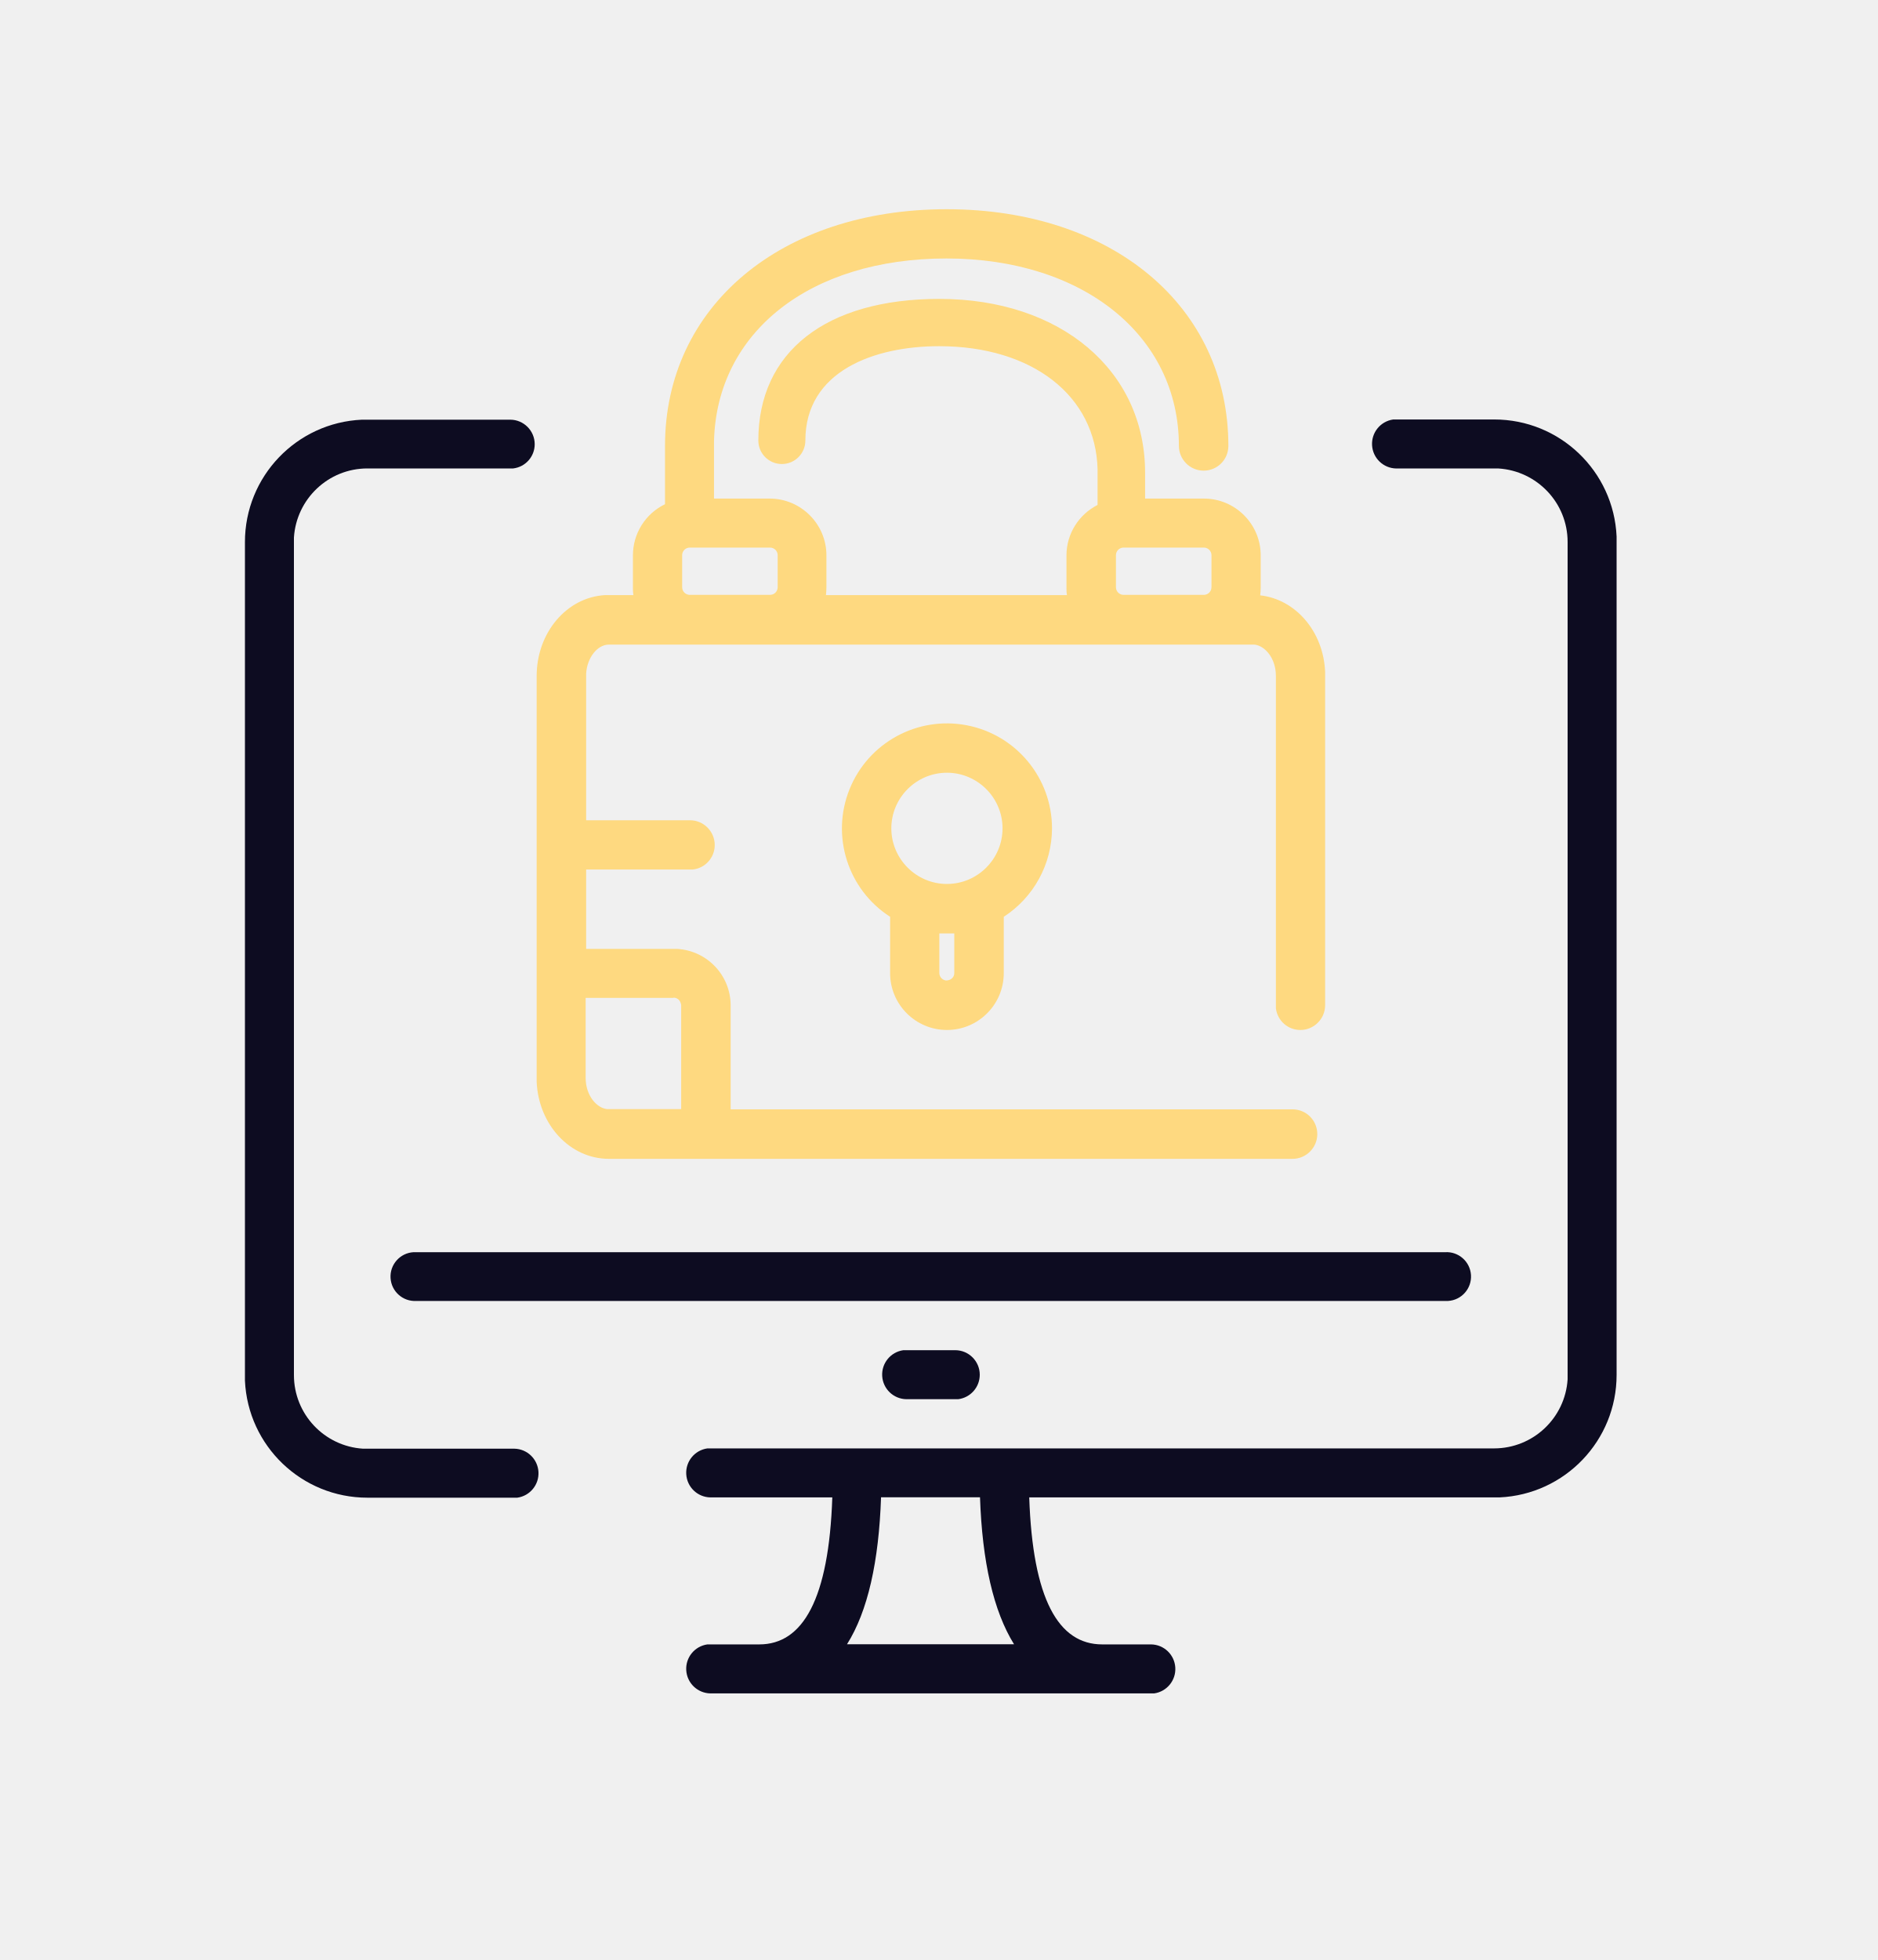
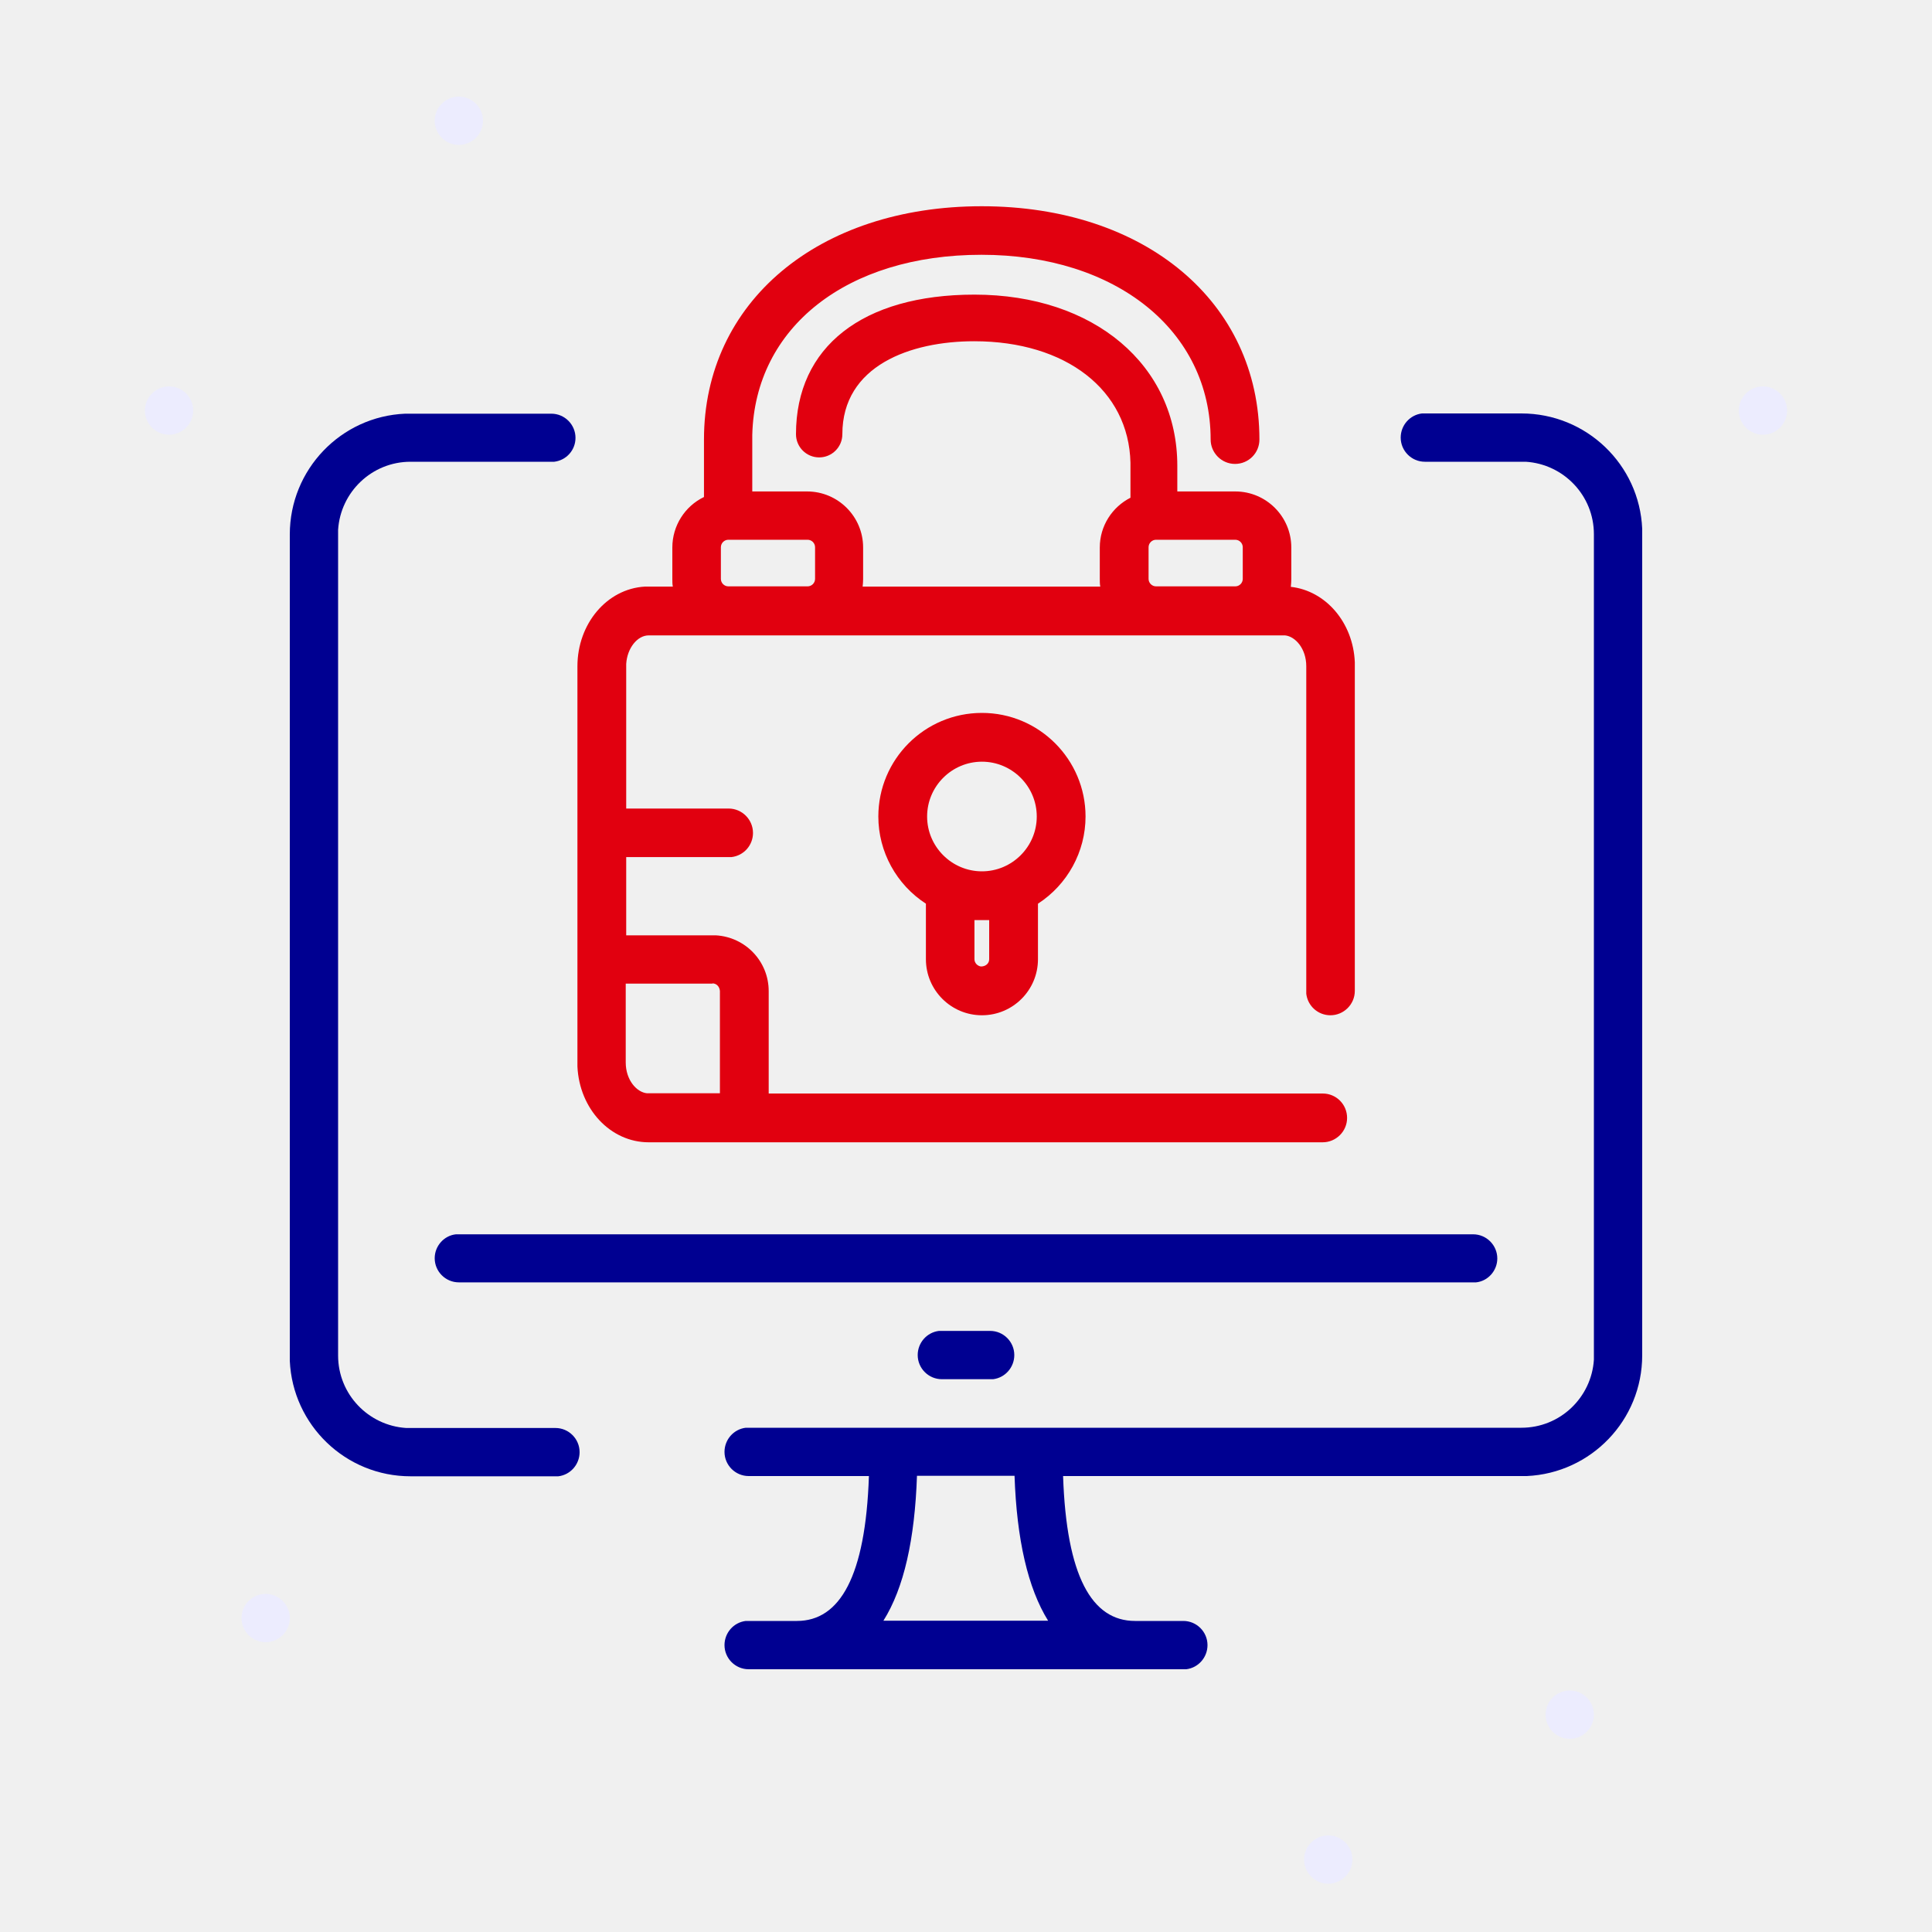
- <svg xmlns="http://www.w3.org/2000/svg" width="46" height="48" fill="none">
-   <g clip-path="url(#a)">
-     <path fill="#0D0C21" d="M13.098 10.878c0-.33-.27-.6-.6-.6h-3.63a3 3 0 0 0-2.868 3V33.81a3.003 3.003 0 0 0 3 2.868h3.672a.603.603 0 0 0-.072-1.2H8.892a1.806 1.806 0 0 1-1.692-1.8V13.164c.06-.942.84-1.692 1.8-1.692h3.57a.597.597 0 0 0 .528-.594" />
-     <path fill="#0D0C21" fill-rule="evenodd" d="M39.6 13.14a3 3 0 0 0-3-2.867h-2.472a.603.603 0 0 0 .072 1.2h2.508c.942.06 1.692.84 1.692 1.8V33.78a1.806 1.806 0 0 1-1.8 1.691H17.328a.603.603 0 0 0 .072 1.2h2.988c-.084 2.49-.72 3.6-1.788 3.6h-1.272a.603.603 0 0 0 .072 1.2h10.872a.603.603 0 0 0-.072-1.2H27c-1.074 0-1.704-1.11-1.788-3.6h11.52a3.003 3.003 0 0 0 2.868-3zM21.588 36.668h2.418c.054 1.578.33 2.79.834 3.6h-4.092c.51-.81.78-2.023.834-3.6z" clip-rule="evenodd" />
-     <path fill="#0D0C21" d="M35.4 30.666a.598.598 0 0 1 .072 1.194H10.2a.598.598 0 0 1-.072-1.194zm-11.4 3c0-.33-.27-.6-.6-.6h-1.272a.603.603 0 0 0 .072 1.2h1.272a.603.603 0 0 0 .528-.6" />
-     <path fill="#FED980" d="M23.196 25.224c.768 0 1.392-.624 1.392-1.392v-1.38a2.59 2.59 0 0 0 1.182-2.166 2.573 2.573 0 1 0-3.966 2.166v1.38c0 .768.624 1.392 1.392 1.392m.18-1.392c0 .102-.084.18-.204.18a.186.186 0 0 1-.162-.18v-.972h.366zm-.18-4.908c.75 0 1.362.612 1.362 1.362s-.612 1.362-1.362 1.362-1.362-.612-1.362-1.362.612-1.362 1.362-1.362" />
-     <path fill="#FED980" d="M31.254 24.69a.603.603 0 0 0 .6.534c.33 0 .606-.27.606-.606v-8.166c-.042-.99-.726-1.776-1.59-1.872.006-.066.012-.126.012-.192v-.786c0-.768-.624-1.392-1.392-1.392h-1.44v-.636c0-2.502-2.07-4.254-5.04-4.254-2.778 0-4.434 1.296-4.434 3.468a.576.576 0 0 0 1.152 0c0-1.704 1.692-2.31 3.276-2.31 2.28 0 3.84 1.212 3.882 3.018v.87c-.45.228-.762.696-.762 1.236v.786c0 .06 0 .126.012.186h-5.904q.01-.088.012-.186v-.786c0-.768-.624-1.392-1.392-1.392H17.49v-1.404c.066-2.676 2.352-4.476 5.694-4.476s5.694 1.884 5.694 4.59c0 .33.27.606.606.606s.606-.27.606-.606c0-3.414-2.838-5.796-6.9-5.796s-6.9 2.382-6.9 5.796v1.428a1.39 1.39 0 0 0-.786 1.254v.786c0 .06 0 .126.012.186h-.696c-.942.054-1.674.924-1.674 1.98v9.942c.048 1.056.822 1.884 1.77 1.884h16.746c.33 0 .606-.27.606-.606a.604.604 0 0 0-.606-.606H17.898v-2.544c0-.738-.576-1.344-1.314-1.386h-2.226v-1.944h2.616a.603.603 0 0 0 .534-.6c0-.33-.27-.606-.606-.606h-2.544v-3.594c.024-.39.276-.708.558-.708h15.81c.252.024.528.324.528.768v8.142zM16.5 24.432c.096 0 .174.072.186.186v2.544h-1.812c-.252-.024-.528-.324-.528-.768v-1.956H16.5zm2.55-10.05a.187.187 0 0 1-.186.186h-1.968a.187.187 0 0 1-.186-.186v-.786c0-.102.084-.186.186-.186h1.968c.102 0 .186.084.186.186zm10.626 0a.187.187 0 0 1-.186.186h-1.968a.187.187 0 0 1-.186-.186v-.786c0-.102.084-.186.186-.186h1.968c.102 0 .186.084.186.186z" />
-   </g>
-   <defs>
-     <clipPath id="a">
-       <path fill="#fff" d="M4.8 4.2h36v39.6h-36z" />
-     </clipPath>
-   </defs>
+ <svg xmlns="http://www.w3.org/2000/svg" width="80" height="80" viewBox="0 0 80 80" fill="none">
+   <path fill-rule="evenodd" clip-rule="evenodd" d="M73 18C72.449 18 72 17.551 72 17C72 16.449 72.449 16 73 16C73.551 16 74 16.449 74 17C74 17.551 73.551 18 73 18Z" fill="#ECECFE" />
+   <path fill-rule="evenodd" clip-rule="evenodd" d="M7 18C6.449 18 6 17.551 6 17C6 16.449 6.449 16 7 16C7.551 16 8 16.449 8 17C8 17.551 7.551 18 7 18Z" fill="#ECECFE" />
+   <path fill-rule="evenodd" clip-rule="evenodd" d="M11 68C10.449 68 10 67.551 10 67C10 66.449 10.449 66 11 66C11.551 66 12 66.449 12 67C12 67.551 11.551 68 11 68Z" fill="#ECECFE" />
+   <path fill-rule="evenodd" clip-rule="evenodd" d="M65 72C64.449 72 64 71.551 64 71C64 70.449 64.449 70 65 70C65.551 70 66 70.449 66 71C66 71.551 65.551 72 65 72Z" fill="#ECECFE" />
+   <path fill-rule="evenodd" clip-rule="evenodd" d="M19 6C18.449 6 18 5.551 18 5C18 4.449 18.449 4 19 4C19.551 4 20 4.449 20 5C20 5.551 19.551 6 19 6Z" fill="#ECECFE" />
+   <path fill-rule="evenodd" clip-rule="evenodd" d="M55 78C54.449 78 54 77.551 54 77C54 76.449 54.449 76 55 76C55.551 76 56 76.449 56 77C56 77.551 55.551 78 55 78Z" fill="#ECECFE" />
+   <path fill-rule="evenodd" clip-rule="evenodd" d="M55.09 42.04C54.58 42.04 54.15 41.66 54.09 41.15V27.59C54.09 26.85 53.63 26.35 53.21 26.31H26.86C26.39 26.31 25.97 26.84 25.93 27.49V33.48H30.17C30.73 33.48 31.18 33.94 31.18 34.49C31.18 35 30.8 35.43 30.29 35.49H25.93V38.73H29.64C30.87 38.8 31.83 39.81 31.83 41.04V45.28H54.77C55.33 45.28 55.78 45.73 55.78 46.29C55.78 46.85 55.32 47.3 54.77 47.3H26.86C25.28 47.3 23.99 45.92 23.91 44.16V27.59C23.91 25.83 25.13 24.38 26.7 24.29H27.86C27.84 24.19 27.84 24.08 27.84 23.98V22.67C27.84 21.77 28.36 20.96 29.15 20.58V18.2C29.15 12.51 33.88 8.54 40.65 8.54C47.42 8.54 52.15 12.51 52.15 18.2C52.15 18.76 51.7 19.21 51.14 19.21C50.58 19.21 50.13 18.75 50.13 18.2C50.13 13.69 46.21 10.55 40.64 10.55C35.07 10.55 31.26 13.55 31.15 18.01V20.35H33.42C34.7 20.35 35.74 21.39 35.74 22.67V23.98C35.74 24.09 35.73 24.19 35.72 24.29H45.56C45.54 24.19 45.54 24.08 45.54 23.98V22.67C45.54 21.77 46.06 20.99 46.81 20.61V19.16C46.74 16.15 44.14 14.13 40.34 14.13C37.7 14.13 34.88 15.14 34.88 17.98C34.88 18.51 34.45 18.94 33.92 18.94C33.39 18.94 32.96 18.51 32.96 17.98C32.96 14.36 35.72 12.2 40.35 12.2C45.3 12.2 48.75 15.12 48.75 19.29V20.35H51.15C52.43 20.35 53.47 21.39 53.47 22.67V23.98C53.47 24.081 53.462 24.174 53.453 24.275L53.45 24.3C54.89 24.46 56.03 25.77 56.1 27.42V41.03C56.1 41.59 55.64 42.04 55.09 42.04ZM29.81 41.03C29.79 40.84 29.66 40.72 29.5 40.72V40.73H25.91V43.99C25.91 44.73 26.37 45.23 26.79 45.27H29.81V41.03ZM33.44 24.28C33.61 24.28 33.75 24.14 33.75 23.97V22.66C33.75 22.49 33.61 22.35 33.44 22.35H30.16C29.99 22.35 29.85 22.49 29.85 22.66V23.97C29.85 24.14 29.99 24.28 30.16 24.28H33.44ZM51.15 24.28C51.32 24.28 51.46 24.14 51.46 23.97V22.66C51.46 22.49 51.32 22.35 51.15 22.35H47.87C47.7 22.35 47.56 22.49 47.56 22.66V23.97C47.56 24.14 47.7 24.28 47.87 24.28H51.15Z" fill="#E1000F" />
+   <path fill-rule="evenodd" clip-rule="evenodd" d="M42.98 39.72C42.98 41 41.94 42.04 40.66 42.04C39.38 42.04 38.34 41 38.34 39.72V37.42C37.12 36.63 36.37 35.27 36.37 33.81C36.37 31.44 38.29 29.52 40.66 29.52C43.03 29.52 44.95 31.45 44.95 33.81C44.95 35.27 44.2 36.63 42.98 37.42V39.72ZM40.62 40.02C40.82 40.02 40.96 39.89 40.96 39.72V38.1H40.35V39.72C40.35 39.87 40.47 40 40.62 40.02ZM42.93 33.81C42.93 32.56 41.91 31.54 40.66 31.54C39.41 31.54 38.39 32.56 38.39 33.81C38.39 35.06 39.41 36.08 40.66 36.08C41.91 36.08 42.93 35.06 42.93 33.81Z" fill="#E1000F" />
+   <path fill-rule="evenodd" clip-rule="evenodd" d="M63 17.12C65.69 17.12 67.89 19.24 68 21.9V56.12C68 58.81 65.88 61 63.22 61.12H44.02C44.16 65.27 45.21 67.12 47 67.12H49C49.55 67.12 50 67.57 50 68.12C50 68.63 49.62 69.06 49.12 69.12H31C30.45 69.12 30 68.67 30 68.12C30 67.61 30.38 67.18 30.88 67.12H33C34.78 67.12 35.84 65.27 35.98 61.12H31C30.45 61.12 30 60.67 30 60.12C30 59.61 30.38 59.18 30.88 59.12H63C64.6 59.12 65.9 57.87 66 56.3V22.12C66 20.52 64.75 19.22 63.18 19.12H59C58.45 19.12 58 18.67 58 18.12C58 17.61 58.38 17.18 58.88 17.12H63ZM42.01 61.11H37.97C37.88 63.74 37.43 65.76 36.58 67.11H43.4C42.56 65.76 42.1 63.74 42.01 61.11Z" fill="#000091" />
+   <path d="M22.83 17.13C23.38 17.13 23.83 17.58 23.83 18.13C23.83 18.64 23.45 19.06 22.95 19.12H17C15.4 19.12 14.1 20.37 14 21.94V56.13C14 57.73 15.25 59.03 16.82 59.13H23C23.55 59.13 24 59.58 24 60.13C24 60.64 23.62 61.07 23.12 61.13H17C14.31 61.13 12.12 59.01 12 56.35V22.13C12 19.44 14.12 17.24 16.78 17.13H22.83Z" fill="#000091" />
+   <path d="M61 51.11C61.55 51.11 62 51.56 62 52.11C62 52.62 61.61 53.05 61.12 53.1H19C18.45 53.1 18 52.65 18 52.1C18 51.59 18.39 51.16 18.88 51.11H61Z" fill="#000091" />
+   <path d="M41 55.11C41.55 55.11 42 55.56 42 56.11C42 56.62 41.62 57.05 41.12 57.11H39C38.45 57.11 38 56.66 38 56.11C38 55.6 38.38 55.17 38.88 55.11H41Z" fill="#000091" />
</svg>
